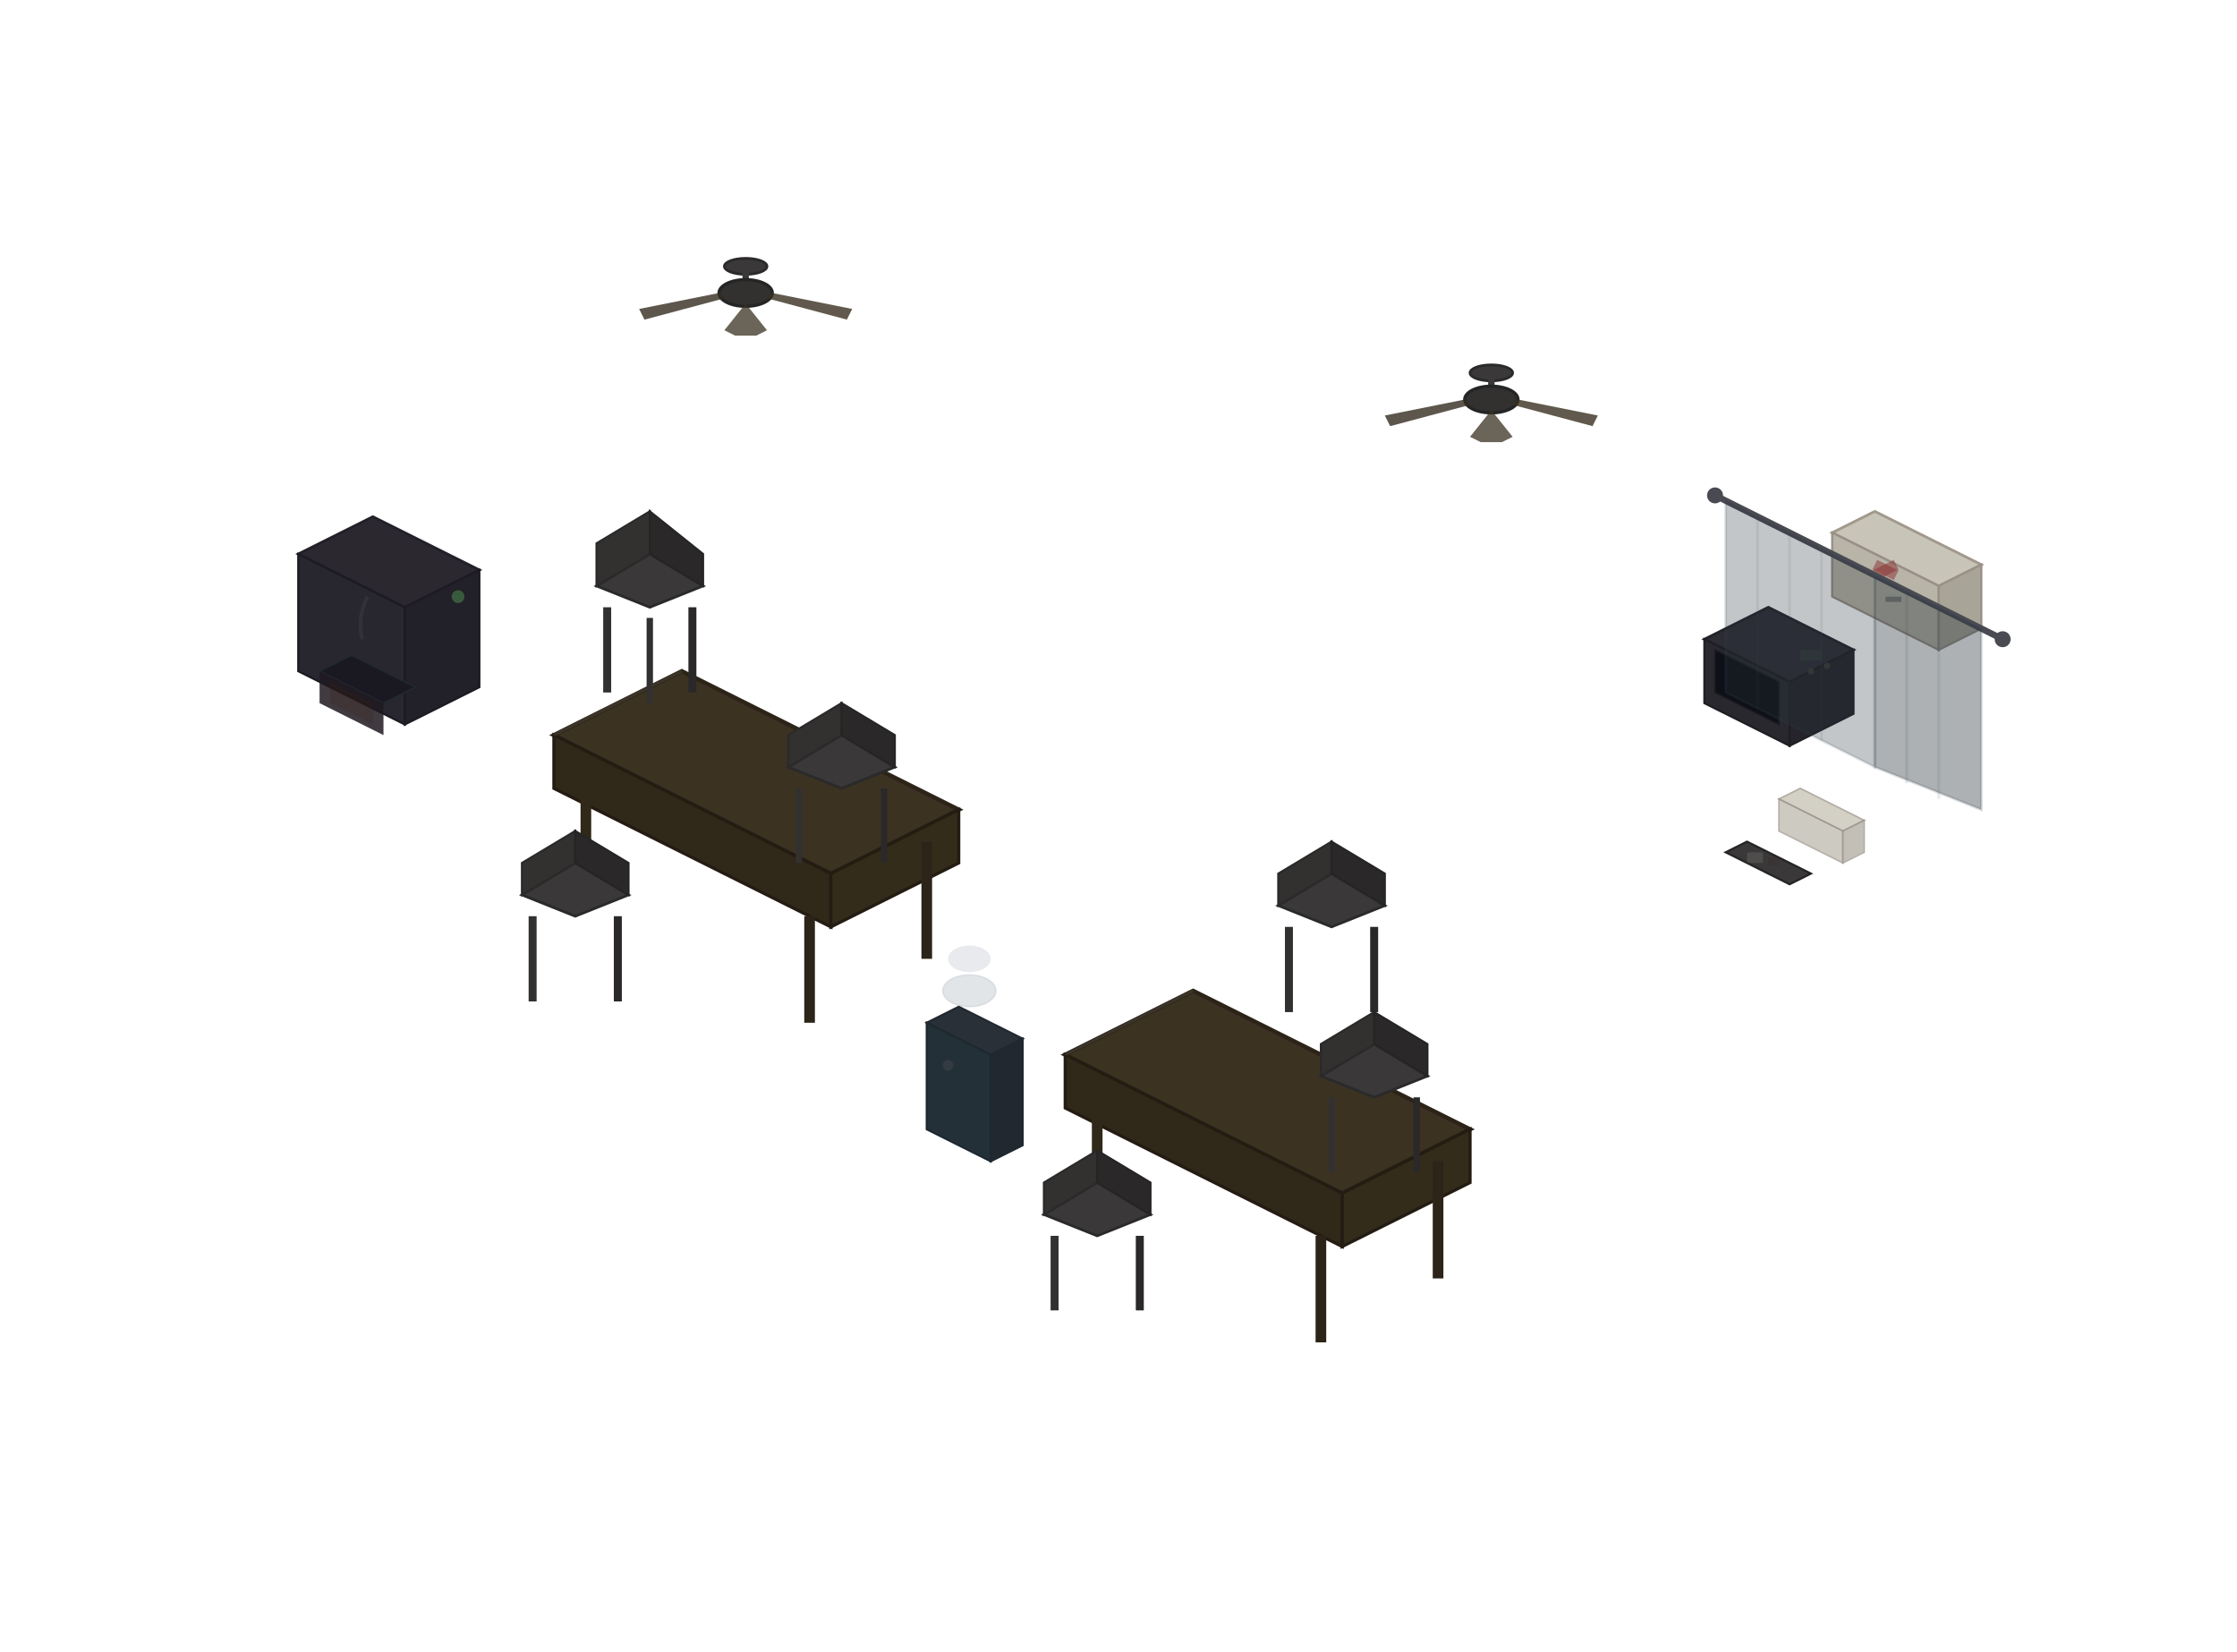
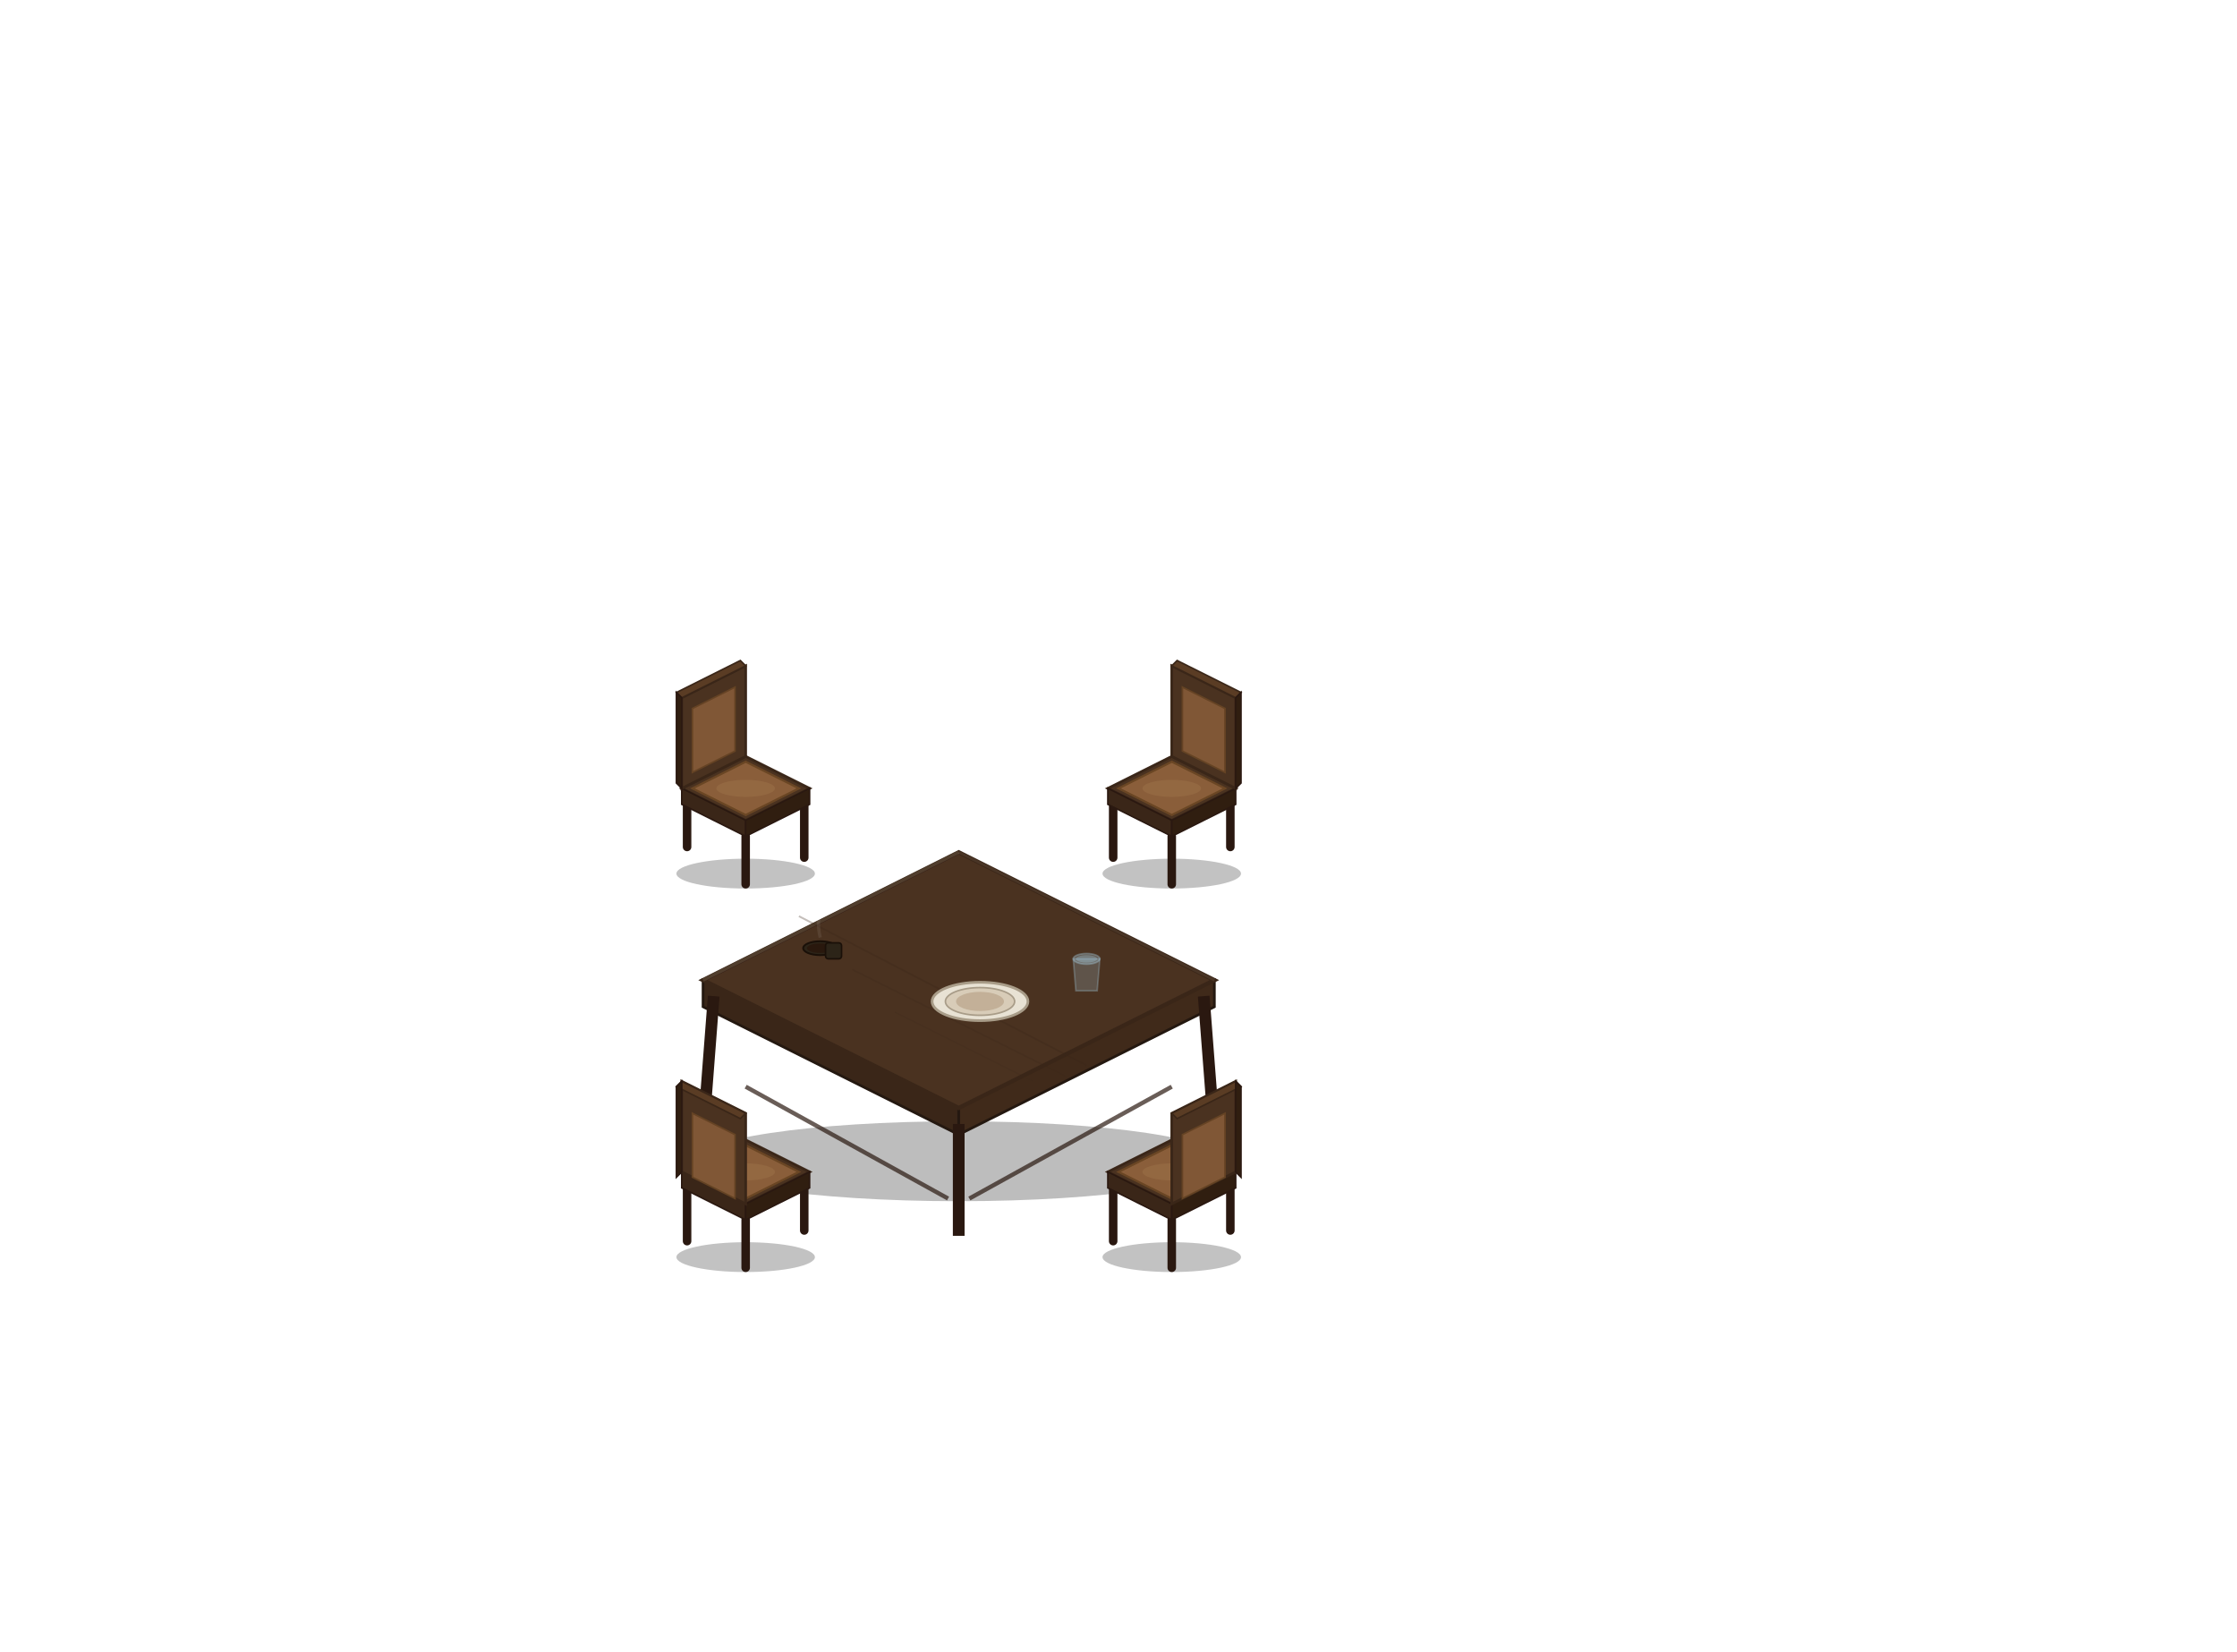
<svg xmlns="http://www.w3.org/2000/svg" viewBox="20 0 420 310">
-   <polygon points="148,126 200,152 176,164 124,138" fill="#3c3222" stroke="#2c2418" stroke-width="0.8" />
-   <polygon points="124,138 176,164 176,174 124,148" fill="#302818" stroke="#241c12" stroke-width="0.6" />
-   <polygon points="200,152 176,164 176,174 200,162" fill="#342c1a" stroke="#241c12" stroke-width="0.6" />
-   <line x1="148" y1="126" x2="124" y2="138" stroke="rgba(255,255,255,0.08)" stroke-width="0.5" />
-   <line x1="130" y1="148" x2="130" y2="170" stroke="#302818" stroke-width="2" />
-   <line x1="194" y1="158" x2="194" y2="180" stroke="#2c2418" stroke-width="2" />
-   <line x1="172" y1="172" x2="172" y2="192" stroke="#2c2418" stroke-width="2" />
-   <polygon points="132,110 142,104 152,110 142,114" fill="#3a3838" stroke="#2a2a2a" stroke-width="0.5" />
-   <polygon points="132,110 142,104 142,96 132,102" fill="#333030" stroke="#2a2a2a" stroke-width="0.4" />
-   <polygon points="142,104 152,110 152,104 142,96" fill="#2a2828" stroke="#252525" stroke-width="0.4" />
-   <line x1="134" y1="114" x2="134" y2="130" stroke="#333030" stroke-width="1.5" />
-   <line x1="150" y1="114" x2="150" y2="130" stroke="#2a2828" stroke-width="1.5" />
-   <line x1="142" y1="116" x2="142" y2="132" stroke="#333030" stroke-width="1.2" />
-   <polygon points="118,168 128,162 138,168 128,172" fill="#3a3838" stroke="#2a2a2a" stroke-width="0.5" />
-   <polygon points="118,168 128,162 128,156 118,162" fill="#333030" stroke="#2a2a2a" stroke-width="0.4" />
-   <polygon points="128,162 138,168 138,162 128,156" fill="#2a2828" stroke="#252525" stroke-width="0.4" />
-   <line x1="120" y1="172" x2="120" y2="188" stroke="#333030" stroke-width="1.5" />
-   <line x1="136" y1="172" x2="136" y2="188" stroke="#2a2828" stroke-width="1.5" />
-   <polygon points="168,144 178,138 188,144 178,148" fill="#3a3838" stroke="#2a2a2a" stroke-width="0.5" />
-   <polygon points="168,144 178,138 178,132 168,138" fill="#333030" stroke="#2a2a2a" stroke-width="0.4" />
-   <polygon points="178,138 188,144 188,138 178,132" fill="#2a2828" stroke="#252525" stroke-width="0.4" />
-   <line x1="170" y1="148" x2="170" y2="162" stroke="#333030" stroke-width="1.2" />
-   <line x1="186" y1="148" x2="186" y2="162" stroke="#2a2828" stroke-width="1.2" />
-   <polygon points="244,186 296,212 272,224 220,198" fill="#3c3222" stroke="#2c2418" stroke-width="0.8" />
-   <polygon points="220,198 272,224 272,234 220,208" fill="#302818" stroke="#241c12" stroke-width="0.6" />
-   <polygon points="296,212 272,224 272,234 296,222" fill="#342c1a" stroke="#241c12" stroke-width="0.6" />
-   <line x1="244" y1="186" x2="220" y2="198" stroke="rgba(255,255,255,0.08)" stroke-width="0.5" />
-   <line x1="226" y1="208" x2="226" y2="230" stroke="#302818" stroke-width="2" />
-   <line x1="290" y1="218" x2="290" y2="240" stroke="#2c2418" stroke-width="2" />
-   <line x1="268" y1="232" x2="268" y2="252" stroke="#2c2418" stroke-width="2" />
-   <polygon points="260,170 270,164 280,170 270,174" fill="#3a3838" stroke="#2a2a2a" stroke-width="0.5" />
-   <polygon points="260,170 270,164 270,158 260,164" fill="#333030" stroke="#2a2a2a" stroke-width="0.4" />
-   <polygon points="270,164 280,170 280,164 270,158" fill="#2a2828" stroke="#252525" stroke-width="0.4" />
-   <line x1="262" y1="174" x2="262" y2="190" stroke="#333030" stroke-width="1.5" />
-   <line x1="278" y1="174" x2="278" y2="190" stroke="#2a2828" stroke-width="1.5" />
-   <polygon points="216,228 226,222 236,228 226,232" fill="#3a3838" stroke="#2a2a2a" stroke-width="0.5" />
-   <polygon points="216,228 226,222 226,216 216,222" fill="#333030" stroke="#2a2a2a" stroke-width="0.4" />
-   <polygon points="226,222 236,228 236,222 226,216" fill="#2a2828" stroke="#252525" stroke-width="0.4" />
-   <line x1="218" y1="232" x2="218" y2="246" stroke="#333030" stroke-width="1.5" />
-   <line x1="234" y1="232" x2="234" y2="246" stroke="#2a2828" stroke-width="1.5" />
-   <polygon points="268,202 278,196 288,202 278,206" fill="#3a3838" stroke="#2a2a2a" stroke-width="0.5" />
-   <polygon points="268,202 278,196 278,190 268,196" fill="#333030" stroke="#2a2a2a" stroke-width="0.4" />
-   <polygon points="278,196 288,202 288,196 278,190" fill="#2a2828" stroke="#252525" stroke-width="0.4" />
-   <line x1="270" y1="206" x2="270" y2="220" stroke="#333030" stroke-width="1.2" />
-   <line x1="286" y1="206" x2="286" y2="220" stroke="#2a2828" stroke-width="1.2" />
-   <polygon points="76,104 96,114 110,107 90,97" fill="#2c2830" stroke="#222028" stroke-width="0.5" />
-   <polygon points="76,104 96,114 96,136 76,126" fill="#28262e" stroke="#1c1a22" stroke-width="0.4" />
-   <polygon points="96,114 110,107 110,129 96,136" fill="#222028" stroke="#1c1a22" stroke-width="0.4" />
-   <polygon points="80,126 92,132 98,129 86,123" fill="#1a1820" stroke="#222830" stroke-width="0.3" />
-   <polygon points="80,126 92,132 92,138 80,132" fill="#1e1820" opacity="0.85" />
-   <polygon points="82,128 90,132 90,136 82,132" fill="rgba(60,30,10,0.2)" />
-   <circle cx="106" cy="112" r="1.2" fill="rgba(100,200,100,0.35)" />
-   <path d="M88,120 Q87,116 89,112" fill="none" stroke="rgba(255,255,255,0.05)" stroke-width="0.7" />
-   <polygon points="340,120 356,128 368,122 352,114" fill="#2c2c34" stroke="#222228" stroke-width="0.5" />
-   <polygon points="340,120 356,128 356,140 340,132" fill="#28282e" stroke="#1e1e24" stroke-width="0.4" />
-   <polygon points="356,128 368,122 368,134 356,140" fill="#24242a" stroke="#1e1e24" stroke-width="0.4" />
-   <polygon points="342,122 354,128 354,136 342,130" fill="#0e1018" stroke="#1a1a20" stroke-width="0.3" />
-   <circle cx="360" cy="126" r="0.6" fill="#3a3838" />
-   <circle cx="363" cy="125" r="0.6" fill="#3a3838" />
-   <rect x="358" y="122" width="4" height="2" rx="0.3" fill="rgba(100,180,120,0.08)" />
-   <polygon points="372,96 392,106 384,110 364,100" fill="#c8c4b8" stroke="#a0998c" stroke-width="0.5" />
-   <polygon points="364,100 384,110 384,122 364,112" fill="#b8b4a8" stroke="#989088" stroke-width="0.4" />
-   <polygon points="392,106 384,110 384,122 392,118" fill="#a8a498" stroke="#989088" stroke-width="0.4" />
-   <line x1="372" y1="106" x2="376" y2="108" stroke="#8a3030" stroke-width="2" opacity="0.5" />
-   <line x1="372" y1="108" x2="376" y2="106" stroke="#8a3030" stroke-width="2" opacity="0.5" />
-   <rect x="374" y="112" width="3" height="1" rx="0.2" fill="#4a4a52" opacity="0.5" />
-   <line x1="342" y1="93" x2="396" y2="120" stroke="#4a4a52" stroke-width="1.2" />
-   <circle cx="342" cy="93" r="1.5" fill="#4a4a52" />
-   <circle cx="396" cy="120" r="1.5" fill="#4a4a52" />
-   <polygon points="344,94 372,108 372,144 344,130" fill="rgba(40,50,60,0.28)" stroke="rgba(60,70,80,0.16)" stroke-width="0.5" />
-   <line x1="350" y1="97" x2="350" y2="133" stroke="rgba(60,70,80,0.1)" stroke-width="0.5" />
-   <line x1="356" y1="100" x2="356" y2="136" stroke="rgba(60,70,80,0.08)" stroke-width="0.5" />
-   <line x1="362" y1="103" x2="362" y2="139" stroke="rgba(60,70,80,0.1)" stroke-width="0.5" />
-   <polygon points="372,108 392,118 392,152 372,144" fill="rgba(40,50,60,0.38)" stroke="rgba(60,70,80,0.2)" stroke-width="0.5" />
-   <line x1="378" y1="111" x2="378" y2="147" stroke="rgba(60,70,80,0.12)" stroke-width="0.6" />
-   <line x1="384" y1="114" x2="384" y2="150" stroke="rgba(60,70,80,0.1)" stroke-width="0.6" />
-   <polygon points="358,148 370,154 366,156 354,150" fill="#c8c4b8" stroke="#a0998c" stroke-width="0.3" opacity="0.8" />
-   <polygon points="354,150 366,156 366,162 354,156" fill="#b8b4a8" stroke="#989088" stroke-width="0.3" opacity="0.7" />
-   <polygon points="370,154 366,156 366,162 370,160" fill="#a8a498" stroke="#989088" stroke-width="0.3" opacity="0.7" />
-   <polygon points="348,158 360,164 356,166 344,160" fill="#3a3838" stroke="#252525" stroke-width="0.4" />
-   <rect x="348" y="160" width="3" height="2" rx="0.3" fill="#c8c4b8" opacity="0.15" />
-   <rect x="352" y="161" width="2" height="1.5" rx="0.2" fill="#382a2a" opacity="0.3" />
-   <ellipse cx="160" cy="50" rx="4" ry="1.5" fill="#3a3838" stroke="#2a2a2a" stroke-width="0.5" />
-   <line x1="160" y1="50" x2="160" y2="54" stroke="#3a3838" stroke-width="1.2" />
-   <ellipse cx="160" cy="55" rx="5" ry="2.5" fill="#333030" stroke="#252525" stroke-width="0.6" />
-   <polygon points="165,55 180,58 179,60 164,56" fill="#3a3020" opacity="0.8" />
-   <polygon points="155,55 140,58 141,60 156,56" fill="#342c20" opacity="0.8" />
-   <polygon points="160,57 164,62 162,63 158,63 156,62" fill="#3a3020" opacity="0.75" />
-   <ellipse cx="300" cy="70" rx="4" ry="1.5" fill="#3a3838" stroke="#2a2a2a" stroke-width="0.5" />
-   <line x1="300" y1="70" x2="300" y2="74" stroke="#3a3838" stroke-width="1.2" />
-   <ellipse cx="300" cy="75" rx="5" ry="2.5" fill="#333030" stroke="#252525" stroke-width="0.6" />
-   <polygon points="305,75 320,78 319,80 304,76" fill="#3a3020" opacity="0.8" />
-   <polygon points="295,75 280,78 281,80 296,76" fill="#342c20" opacity="0.8" />
-   <polygon points="300,77 304,82 302,83 298,83 296,82" fill="#3a3020" opacity="0.75" />
-   <polygon points="194,192 206,198 212,195 200,189" fill="#2a3038" stroke="#222830" stroke-width="0.4" />
-   <polygon points="194,192 206,198 206,218 194,212" fill="#243038" stroke="#1e2830" stroke-width="0.4" />
-   <polygon points="206,198 212,195 212,215 206,218" fill="#222830" stroke="#1e2830" stroke-width="0.4" />
-   <ellipse cx="202" cy="186" rx="5" ry="3" fill="rgba(60,80,100,0.15)" stroke="rgba(80,100,120,0.12)" stroke-width="0.3" />
-   <ellipse cx="202" cy="180" rx="4" ry="2.5" fill="rgba(60,80,100,0.12)" />
-   <circle cx="198" cy="200" r="1" fill="#4a4a52" opacity="0.4" />
+   <ellipse cx="200" cy="218" rx="50" ry="7.5" fill="rgba(0,0,0,0.26)" />
+   <line x1="200" y1="164" x2="200" y2="186" stroke="#241810" stroke-width="2.2" />
+   <polygon points="152,184 200,208 200,213 152,189" fill="#3a2618" stroke="#241810" stroke-width="0.5" />
+   <polygon points="248,184 200,208 200,213 248,189" fill="#402a1a" stroke="#241810" stroke-width="0.5" />
+   <polygon points="200,160 248,184 200,208 152,184" fill="#4a3220" stroke="#3a2618" stroke-width="0.8" />
+   <line x1="200" y1="160" x2="152" y2="184" stroke="rgba(255,235,200,0.12)" stroke-width="0.6" />
+   <line x1="200" y1="160" x2="248" y2="184" stroke="rgba(255,235,200,0.08)" stroke-width="0.5" />
+   <line x1="170" y1="172" x2="224" y2="200" stroke="#3a2618" stroke-width="0.35" opacity="0.3" />
+   <line x1="180" y1="182" x2="220" y2="202" stroke="#3a2618" stroke-width="0.3" opacity="0.25" />
+   <line x1="188" y1="190" x2="214" y2="203" stroke="#3a2618" stroke-width="0.25" opacity="0.2" />
+   <line x1="154" y1="187" x2="152" y2="213" stroke="#2a1810" stroke-width="2.2" />
+   <line x1="246" y1="187" x2="248" y2="213" stroke="#2a1810" stroke-width="2.2" />
+   <line x1="200" y1="211" x2="200" y2="232" stroke="#2a1810" stroke-width="2.2" />
+   <line x1="160" y1="204" x2="198" y2="225" stroke="#2a1810" stroke-width="0.8" opacity="0.7" />
+   <line x1="240" y1="204" x2="202" y2="225" stroke="#2a1810" stroke-width="0.8" opacity="0.7" />
+   <ellipse cx="174" cy="178" rx="3.2" ry="1.3" fill="#2c2418" stroke="#1a1008" stroke-width="0.35" />
+   <ellipse cx="174" cy="178" rx="2.5" ry="0.9" fill="rgba(40,22,10,0.8)" />
+   <rect x="175" y="177" width="3" height="3" rx="0.5" fill="#2c2418" stroke="#1a1008" stroke-width="0.3" />
+   <path d="M174,176 Q173,172 175,169" fill="none" stroke="rgba(255,255,255,0.08)" stroke-width="0.6" />
+   <ellipse cx="204" cy="188" rx="9" ry="3.6" fill="#e8e2d4" stroke="#a89c88" stroke-width="0.5" />
+   <ellipse cx="204" cy="188" rx="6.5" ry="2.6" fill="#d8ccb8" stroke="#a89c88" stroke-width="0.3" />
+   <ellipse cx="204" cy="188" rx="4.5" ry="1.8" fill="rgba(120,80,40,0.22)" />
+   <ellipse cx="224" cy="180" rx="2.5" ry="1" fill="rgba(180,220,240,0.25)" stroke="rgba(160,200,220,0.35)" stroke-width="0.3" />
+   <polygon points="221.5,180 226.5,180 226,186 222,186" fill="rgba(180,220,240,0.2)" stroke="rgba(160,200,220,0.3)" stroke-width="0.3" />
+   <ellipse cx="224" cy="180" rx="2.0" ry="0.7" fill="rgba(160,200,220,0.3)" />
+   <ellipse cx="160" cy="164" rx="13" ry="2.8" fill="rgba(0,0,0,0.24)" />
+   <line x1="171" y1="151" x2="171" y2="161" stroke="#2a1810" stroke-width="1.6" stroke-linecap="round" />
+   <line x1="160" y1="157" x2="160" y2="166" stroke="#2a1810" stroke-width="1.6" stroke-linecap="round" />
+   <line x1="149" y1="151" x2="149" y2="159" stroke="#2a1810" stroke-width="1.6" stroke-linecap="round" />
+   <polygon points="148,148 160,154 172,148 160,142" fill="#4a3220" stroke="#3a2618" stroke-width="0.5" />
+   <polygon points="150,148 160,153 170,148 160,143" fill="#8a5e3a" stroke="#6a4624" stroke-width="0.4" />
+   <ellipse cx="160" cy="148" rx="5.5" ry="1.6" fill="rgba(255,220,160,0.08)" />
+   <polygon points="148,148 160,154 160,157 148,151" fill="#3a2618" stroke="#2a1810" stroke-width="0.3" />
+   <polygon points="160,154 172,148 172,151 160,157" fill="#301e10" stroke="#2a1810" stroke-width="0.3" />
+   <polygon points="160,142 148,148 148,131 160,125" fill="#4a3220" stroke="#3a2618" stroke-width="0.5" />
+   <polygon points="158,141 150,145 150,133 158,129" fill="#8a5e3a" stroke="#6a4624" stroke-width="0.3" opacity="0.85" />
+   <polygon points="160,125 148,131 147,130 159,124" fill="#5a3c24" stroke="#3a2618" stroke-width="0.3" />
+   <polygon points="148,131 147,130 147,147 148,148" fill="#301e10" stroke="#2a1810" stroke-width="0.3" />
+   <ellipse cx="240" cy="164" rx="13" ry="2.8" fill="rgba(0,0,0,0.24)" />
+   <line x1="229" y1="151" x2="229" y2="161" stroke="#2a1810" stroke-width="1.6" stroke-linecap="round" />
+   <line x1="240" y1="157" x2="240" y2="166" stroke="#2a1810" stroke-width="1.6" stroke-linecap="round" />
+   <line x1="251" y1="151" x2="251" y2="159" stroke="#2a1810" stroke-width="1.6" stroke-linecap="round" />
+   <polygon points="228,148 240,154 252,148 240,142" fill="#4a3220" stroke="#3a2618" stroke-width="0.5" />
+   <polygon points="230,148 240,153 250,148 240,143" fill="#8a5e3a" stroke="#6a4624" stroke-width="0.4" />
+   <ellipse cx="240" cy="148" rx="5.5" ry="1.6" fill="rgba(255,220,160,0.08)" />
+   <polygon points="228,148 240,154 240,157 228,151" fill="#3a2618" stroke="#2a1810" stroke-width="0.3" />
+   <polygon points="240,154 252,148 252,151 240,157" fill="#301e10" stroke="#2a1810" stroke-width="0.3" />
+   <polygon points="240,142 252,148 252,131 240,125" fill="#4a3220" stroke="#3a2618" stroke-width="0.5" />
+   <polygon points="242,141 250,145 250,133 242,129" fill="#8a5e3a" stroke="#6a4624" stroke-width="0.3" opacity="0.85" />
+   <polygon points="240,125 252,131 253,130 241,124" fill="#5a3c24" stroke="#3a2618" stroke-width="0.3" />
+   <polygon points="252,131 253,130 253,147 252,148" fill="#301e10" stroke="#2a1810" stroke-width="0.3" />
+   <ellipse cx="240" cy="236" rx="13" ry="2.8" fill="rgba(0,0,0,0.24)" />
+   <line x1="229" y1="223" x2="229" y2="233" stroke="#2a1810" stroke-width="1.6" stroke-linecap="round" />
+   <line x1="240" y1="229" x2="240" y2="238" stroke="#2a1810" stroke-width="1.6" stroke-linecap="round" />
+   <line x1="251" y1="223" x2="251" y2="231" stroke="#2a1810" stroke-width="1.6" stroke-linecap="round" />
+   <polygon points="228,220 240,226 252,220 240,214" fill="#4a3220" stroke="#3a2618" stroke-width="0.5" />
+   <polygon points="230,220 240,225 250,220 240,215" fill="#8a5e3a" stroke="#6a4624" stroke-width="0.4" />
+   <ellipse cx="240" cy="220" rx="5.5" ry="1.6" fill="rgba(255,220,160,0.08)" />
+   <polygon points="228,220 240,226 240,229 228,223" fill="#3a2618" stroke="#2a1810" stroke-width="0.3" />
+   <polygon points="240,226 252,220 252,223 240,229" fill="#301e10" stroke="#2a1810" stroke-width="0.3" />
+   <polygon points="240,226 252,220 252,203 240,209" fill="#4a3220" stroke="#3a2618" stroke-width="0.5" />
+   <polygon points="242,225 250,221 250,209 242,213" fill="#8a5e3a" stroke="#6a4624" stroke-width="0.3" opacity="0.85" />
+   <polygon points="240,209 252,203 253,204 241,210" fill="#5a3c24" stroke="#3a2618" stroke-width="0.3" />
+   <polygon points="252,203 253,204 253,221 252,220" fill="#301e10" stroke="#2a1810" stroke-width="0.3" />
+   <ellipse cx="160" cy="236" rx="13" ry="2.8" fill="rgba(0,0,0,0.24)" />
+   <line x1="149" y1="223" x2="149" y2="233" stroke="#2a1810" stroke-width="1.6" stroke-linecap="round" />
+   <line x1="160" y1="229" x2="160" y2="238" stroke="#2a1810" stroke-width="1.6" stroke-linecap="round" />
+   <line x1="171" y1="223" x2="171" y2="231" stroke="#2a1810" stroke-width="1.6" stroke-linecap="round" />
+   <polygon points="148,220 160,226 172,220 160,214" fill="#4a3220" stroke="#3a2618" stroke-width="0.5" />
+   <polygon points="150,220 160,225 170,220 160,215" fill="#8a5e3a" stroke="#6a4624" stroke-width="0.4" />
+   <ellipse cx="160" cy="220" rx="5.5" ry="1.6" fill="rgba(255,220,160,0.08)" />
+   <polygon points="148,220 160,226 160,229 148,223" fill="#3a2618" stroke="#2a1810" stroke-width="0.3" />
+   <polygon points="160,226 172,220 172,223 160,229" fill="#301e10" stroke="#2a1810" stroke-width="0.3" />
+   <polygon points="160,226 148,220 148,203 160,209" fill="#4a3220" stroke="#3a2618" stroke-width="0.5" />
+   <polygon points="158,225 150,221 150,209 158,213" fill="#8a5e3a" stroke="#6a4624" stroke-width="0.3" opacity="0.85" />
+   <polygon points="160,209 148,203 147,204 159,210" fill="#5a3c24" stroke="#3a2618" stroke-width="0.3" />
+   <polygon points="148,203 147,204 147,221 148,220" fill="#301e10" stroke="#2a1810" stroke-width="0.3" />
</svg>
